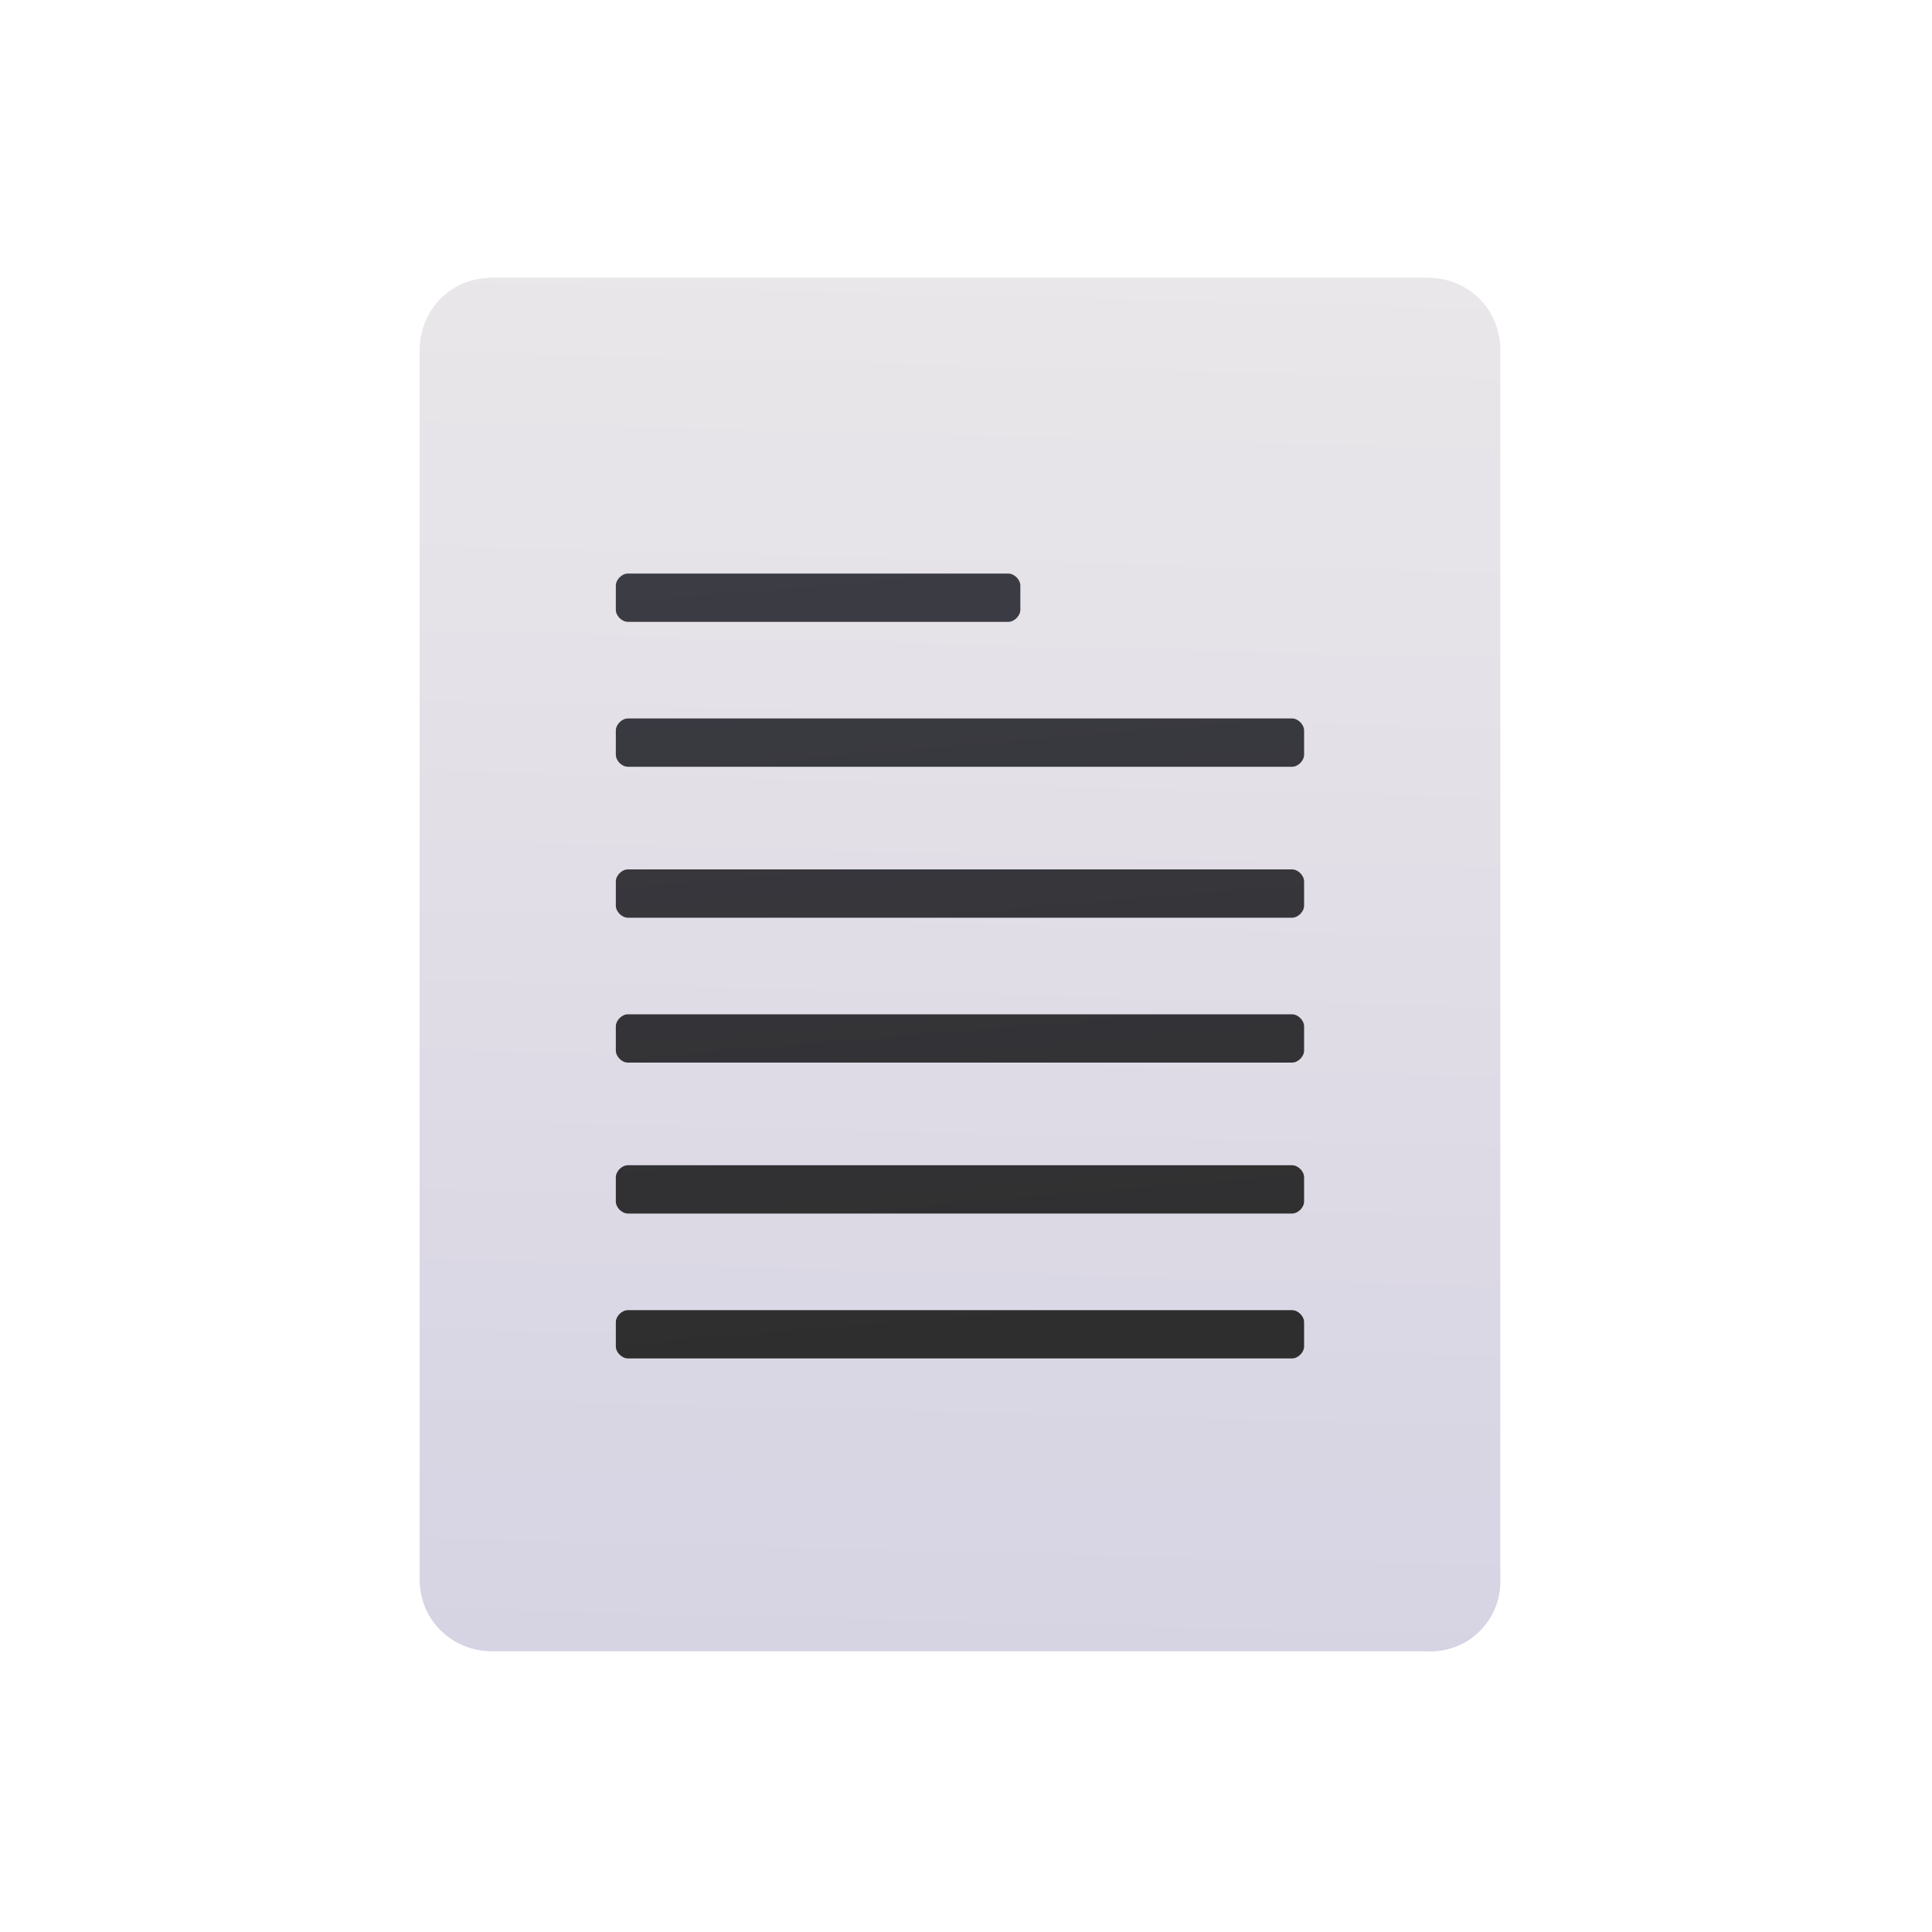
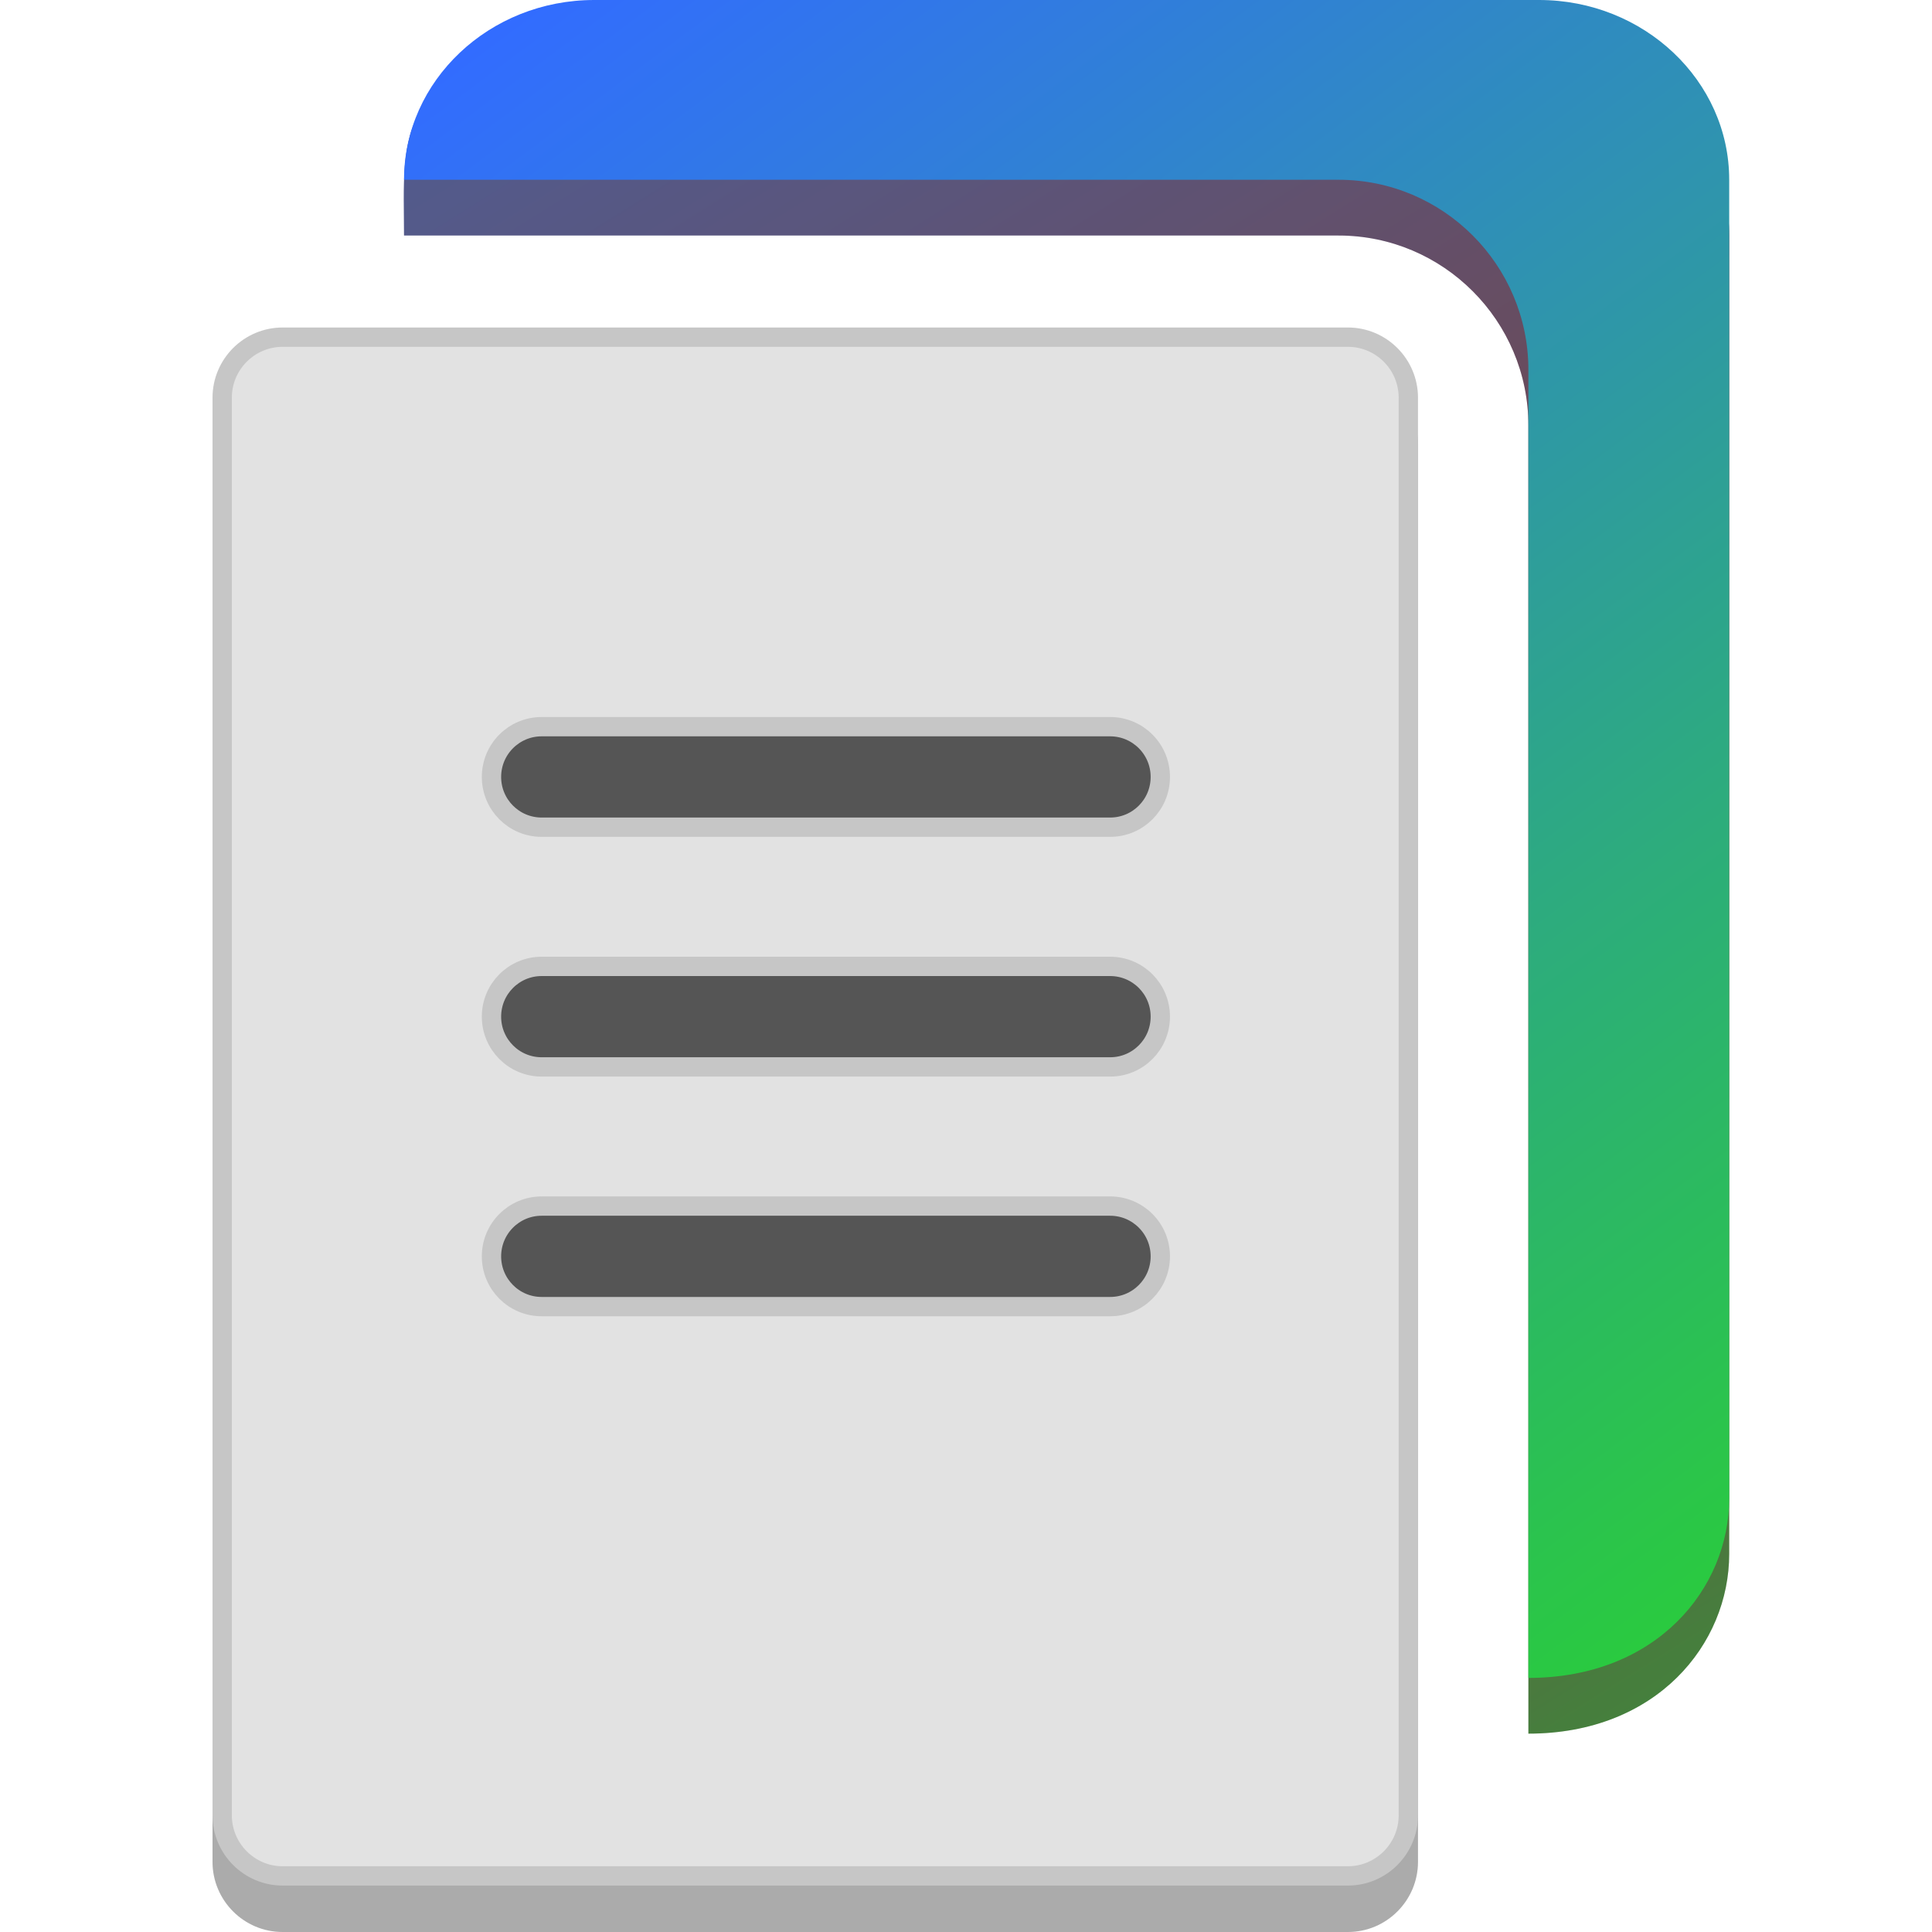
- <svg xmlns="http://www.w3.org/2000/svg" version="1.1" id="Layer_1" x="0px" y="0px" viewBox="0 0 64 64" style="enable-background:new 0 0 64 64;" xml:space="preserve">
-   <style type="text/css">
- 	.st0{fill:url(#SVGID_1_);}
- 	.st1{fill:url(#SVGID_2_);}
- 	.st2{fill:url(#SVGID_3_);}
- 	.st3{fill:url(#SVGID_4_);}
- 	.st4{fill:url(#SVGID_5_);}
- 	.st5{fill:url(#SVGID_6_);}
- 	.st6{fill:url(#SVGID_7_);}
- </style>
-   <g>
-     <linearGradient id="SVGID_1_" gradientUnits="userSpaceOnUse" x1="32.359" y1="8.636" x2="31.174" y2="54.856">
-       <stop offset="0" style="stop-color:#EAE7EA" />
-       <stop offset="1" style="stop-color:#D6D3E3" />
+ <svg xmlns="http://www.w3.org/2000/svg" width="64" height="64" viewBox="0 0 64 64" fill="none">
+   <path d="M57.282 7.802V51.474C57.282 54.471 54.873 57.429 50.63 57.429V14.098C50.63 10.625 47.81 7.802 44.343 7.802H13.384C13.384 4.517 12.886 1.846 19.683 1.846H50.983C54.456 1.846 57.282 4.517 57.282 7.802Z" fill="url(#paint0_linear_2665_1803)" />
+   <path d="M57.282 7.802V51.474C57.282 54.471 54.873 57.429 50.63 57.429V14.098C50.63 10.625 47.81 7.802 44.343 7.802H13.384C13.384 4.517 12.886 1.846 19.683 1.846H50.983C54.456 1.846 57.282 4.517 57.282 7.802Z" fill="black" fill-opacity="0.2" />
+   <path d="M57.282 5.955V49.628C57.282 52.625 54.873 55.583 50.63 55.583V12.252C50.63 8.779 47.81 5.955 44.343 5.955H13.384C13.384 2.671 16.21 0 19.683 0H50.983C54.456 0 57.282 2.671 57.282 5.955Z" fill="url(#paint1_linear_2665_1803)" />
+   <path d="M44.651 12.387H9.363C8.082 12.387 7.04 13.431 7.04 14.713V61.674C7.04 62.957 8.082 64 9.363 64H44.651C45.931 64 46.973 62.957 46.973 61.674V14.713C46.973 13.431 45.931 12.387 44.651 12.387ZM36.775 45.141H17.943C16.848 45.141 15.96 44.253 15.96 43.156C15.96 42.06 16.848 41.171 17.943 41.171H36.775C37.87 41.171 38.757 42.06 38.757 43.156C38.757 44.253 37.87 45.141 36.775 45.141ZM36.775 37.201H17.943C16.848 37.201 15.96 36.313 15.96 35.216C15.96 34.119 16.848 33.231 17.943 33.231H36.775C37.87 33.231 38.757 34.119 38.757 35.216C38.757 36.313 37.87 37.201 36.775 37.201ZM36.775 29.261H17.943C16.848 29.261 15.96 28.372 15.96 27.275C15.96 26.179 16.848 25.29 17.943 25.29H36.775C37.87 25.29 38.757 26.179 38.757 27.275C38.757 28.372 37.87 29.261 36.775 29.261Z" fill="#D6D6D6" />
+   <path d="M44.651 12.387H9.363C8.082 12.387 7.04 13.431 7.04 14.713V61.674C7.04 62.957 8.082 64 9.363 64H44.651C45.931 64 46.973 62.957 46.973 61.674V14.713C46.973 13.431 45.931 12.387 44.651 12.387ZM36.775 45.141H17.943C16.848 45.141 15.96 44.253 15.96 43.156C15.96 42.06 16.848 41.171 17.943 41.171H36.775C37.87 41.171 38.757 42.06 38.757 43.156C38.757 44.253 37.87 45.141 36.775 45.141ZM36.775 37.201H17.943C16.848 37.201 15.96 36.313 15.96 35.216C15.96 34.119 16.848 33.231 17.943 33.231H36.775C37.87 33.231 38.757 34.119 38.757 35.216C38.757 36.313 37.87 37.201 36.775 37.201ZM36.775 29.261H17.943C16.848 29.261 15.96 28.372 15.96 27.275C15.96 26.179 16.848 25.29 17.943 25.29H36.775C37.87 25.29 38.757 26.179 38.757 27.275C38.757 28.372 37.87 29.261 36.775 29.261Z" fill="black" fill-opacity="0.2" />
+   <path d="M9.363 11.169H44.651C45.754 11.169 46.653 12.068 46.653 13.175V60.135C46.653 61.241 45.754 62.142 44.651 62.142H9.363C8.259 62.142 7.36 61.241 7.36 60.135V13.175C7.36 12.068 8.259 11.169 9.363 11.169Z" fill="#E2E2E2" stroke="#C6C6C6" stroke-width="0.64" />
+   <path d="M17.943 39.953H36.775C37.693 39.953 38.437 40.698 38.437 41.618C38.437 42.538 37.693 43.283 36.775 43.283H17.943C17.025 43.283 16.281 42.538 16.281 41.618C16.281 40.698 17.025 39.953 17.943 39.953ZM17.943 32.013H36.775C37.693 32.013 38.437 32.757 38.437 33.678C38.437 34.598 37.693 35.343 36.775 35.343H17.943C17.025 35.343 16.281 34.598 16.281 33.678C16.281 32.757 17.025 32.013 17.943 32.013ZM17.943 24.072H36.775C37.693 24.072 38.437 24.817 38.437 25.737C38.437 26.658 37.693 27.402 36.775 27.402H17.943C17.025 27.402 16.281 26.658 16.281 25.737C16.281 24.817 17.025 24.072 17.943 24.072Z" fill="#555555" stroke="#C6C6C6" stroke-width="0.64" />
+   <defs>
+     <linearGradient id="paint0_linear_2665_1803" x1="16.578" y1="-11.077" x2="59.348" y2="57.231" gradientUnits="userSpaceOnUse">
+       <stop stop-color="#5A7ACC" />
+       <stop offset="0.658" stop-color="#925454" />
+       <stop offset="1" stop-color="#4EAA4B" />
    </linearGradient>
-     <path class="st0" d="M49.7,52.4V11.6c0-1.4-1.1-2.4-2.4-2.4H16.3c-1.4,0-2.4,1.1-2.4,2.4v40.7c0,1.4,1.1,2.4,2.4,2.4h30.9   C48.6,54.8,49.7,53.7,49.7,52.4z" />
-     <g transform="scale(2,2)">
-       <linearGradient id="SVGID_2_" gradientUnits="userSpaceOnUse" x1="14.553" y1="22.392" x2="12.766" y2="0.779">
-         <stop offset="0" style="stop-color:#2E2E2E" />
-         <stop offset="1" style="stop-color:#454554" />
-       </linearGradient>
-       <path class="st1" d="M10.4,9.5h6.3c0.1,0,0.2,0.1,0.2,0.2v0.4c0,0.1-0.1,0.2-0.2,0.2h-6.3c-0.1,0-0.2-0.1-0.2-0.2V9.7    C10.2,9.6,10.3,9.5,10.4,9.5z" />
-       <linearGradient id="SVGID_3_" gradientUnits="userSpaceOnUse" x1="16.697" y1="22.215" x2="14.909" y2="0.601">
-         <stop offset="0" style="stop-color:#2E2E2E" />
-         <stop offset="1" style="stop-color:#454554" />
-       </linearGradient>
-       <path class="st2" d="M10.4,11.9h11c0.1,0,0.2,0.1,0.2,0.2v0.4c0,0.1-0.1,0.2-0.2,0.2h-11c-0.1,0-0.2-0.1-0.2-0.2v-0.4    C10.2,12,10.3,11.9,10.4,11.9z" />
-       <linearGradient id="SVGID_4_" gradientUnits="userSpaceOnUse" x1="16.496" y1="22.231" x2="14.709" y2="0.618">
-         <stop offset="0" style="stop-color:#2E2E2E" />
-         <stop offset="1" style="stop-color:#454554" />
-       </linearGradient>
-       <path class="st3" d="M10.4,14.4h11c0.1,0,0.2,0.1,0.2,0.2V15c0,0.1-0.1,0.2-0.2,0.2h-11c-0.1,0-0.2-0.1-0.2-0.2v-0.4    C10.2,14.5,10.3,14.4,10.4,14.4z" />
-       <linearGradient id="SVGID_5_" gradientUnits="userSpaceOnUse" x1="16.296" y1="22.248" x2="14.508" y2="0.635">
-         <stop offset="0" style="stop-color:#2E2E2E" />
-         <stop offset="1" style="stop-color:#454554" />
-       </linearGradient>
-       <path class="st4" d="M10.4,16.8h11c0.1,0,0.2,0.1,0.2,0.2v0.4c0,0.1-0.1,0.2-0.2,0.2h-11c-0.1,0-0.2-0.1-0.2-0.2V17    C10.2,16.9,10.3,16.8,10.4,16.8z" />
-       <linearGradient id="SVGID_6_" gradientUnits="userSpaceOnUse" x1="16.095" y1="22.265" x2="14.307" y2="0.651">
-         <stop offset="0" style="stop-color:#2E2E2E" />
-         <stop offset="1" style="stop-color:#454554" />
-       </linearGradient>
-       <path class="st5" d="M10.4,19.3h11c0.1,0,0.2,0.1,0.2,0.2v0.4c0,0.1-0.1,0.2-0.2,0.2h-11c-0.1,0-0.2-0.1-0.2-0.2v-0.4    C10.2,19.4,10.3,19.3,10.4,19.3z" />
-       <linearGradient id="SVGID_7_" gradientUnits="userSpaceOnUse" x1="15.894" y1="22.281" x2="14.107" y2="0.668">
-         <stop offset="0" style="stop-color:#2E2E2E" />
-         <stop offset="1" style="stop-color:#454554" />
-       </linearGradient>
-       <path class="st6" d="M10.4,21.7h11c0.1,0,0.2,0.1,0.2,0.2v0.4c0,0.1-0.1,0.2-0.2,0.2h-11c-0.1,0-0.2-0.1-0.2-0.2v-0.4    C10.2,21.8,10.3,21.7,10.4,21.7z" />
-     </g>
-   </g>
+     <linearGradient id="paint1_linear_2665_1803" x1="17.761" y1="-6.10691e-07" x2="62.881" y2="60.48" gradientUnits="userSpaceOnUse">
+       <stop stop-color="#326CFF" />
+       <stop offset="1" stop-color="#29D823" />
+     </linearGradient>
+   </defs>
</svg>
